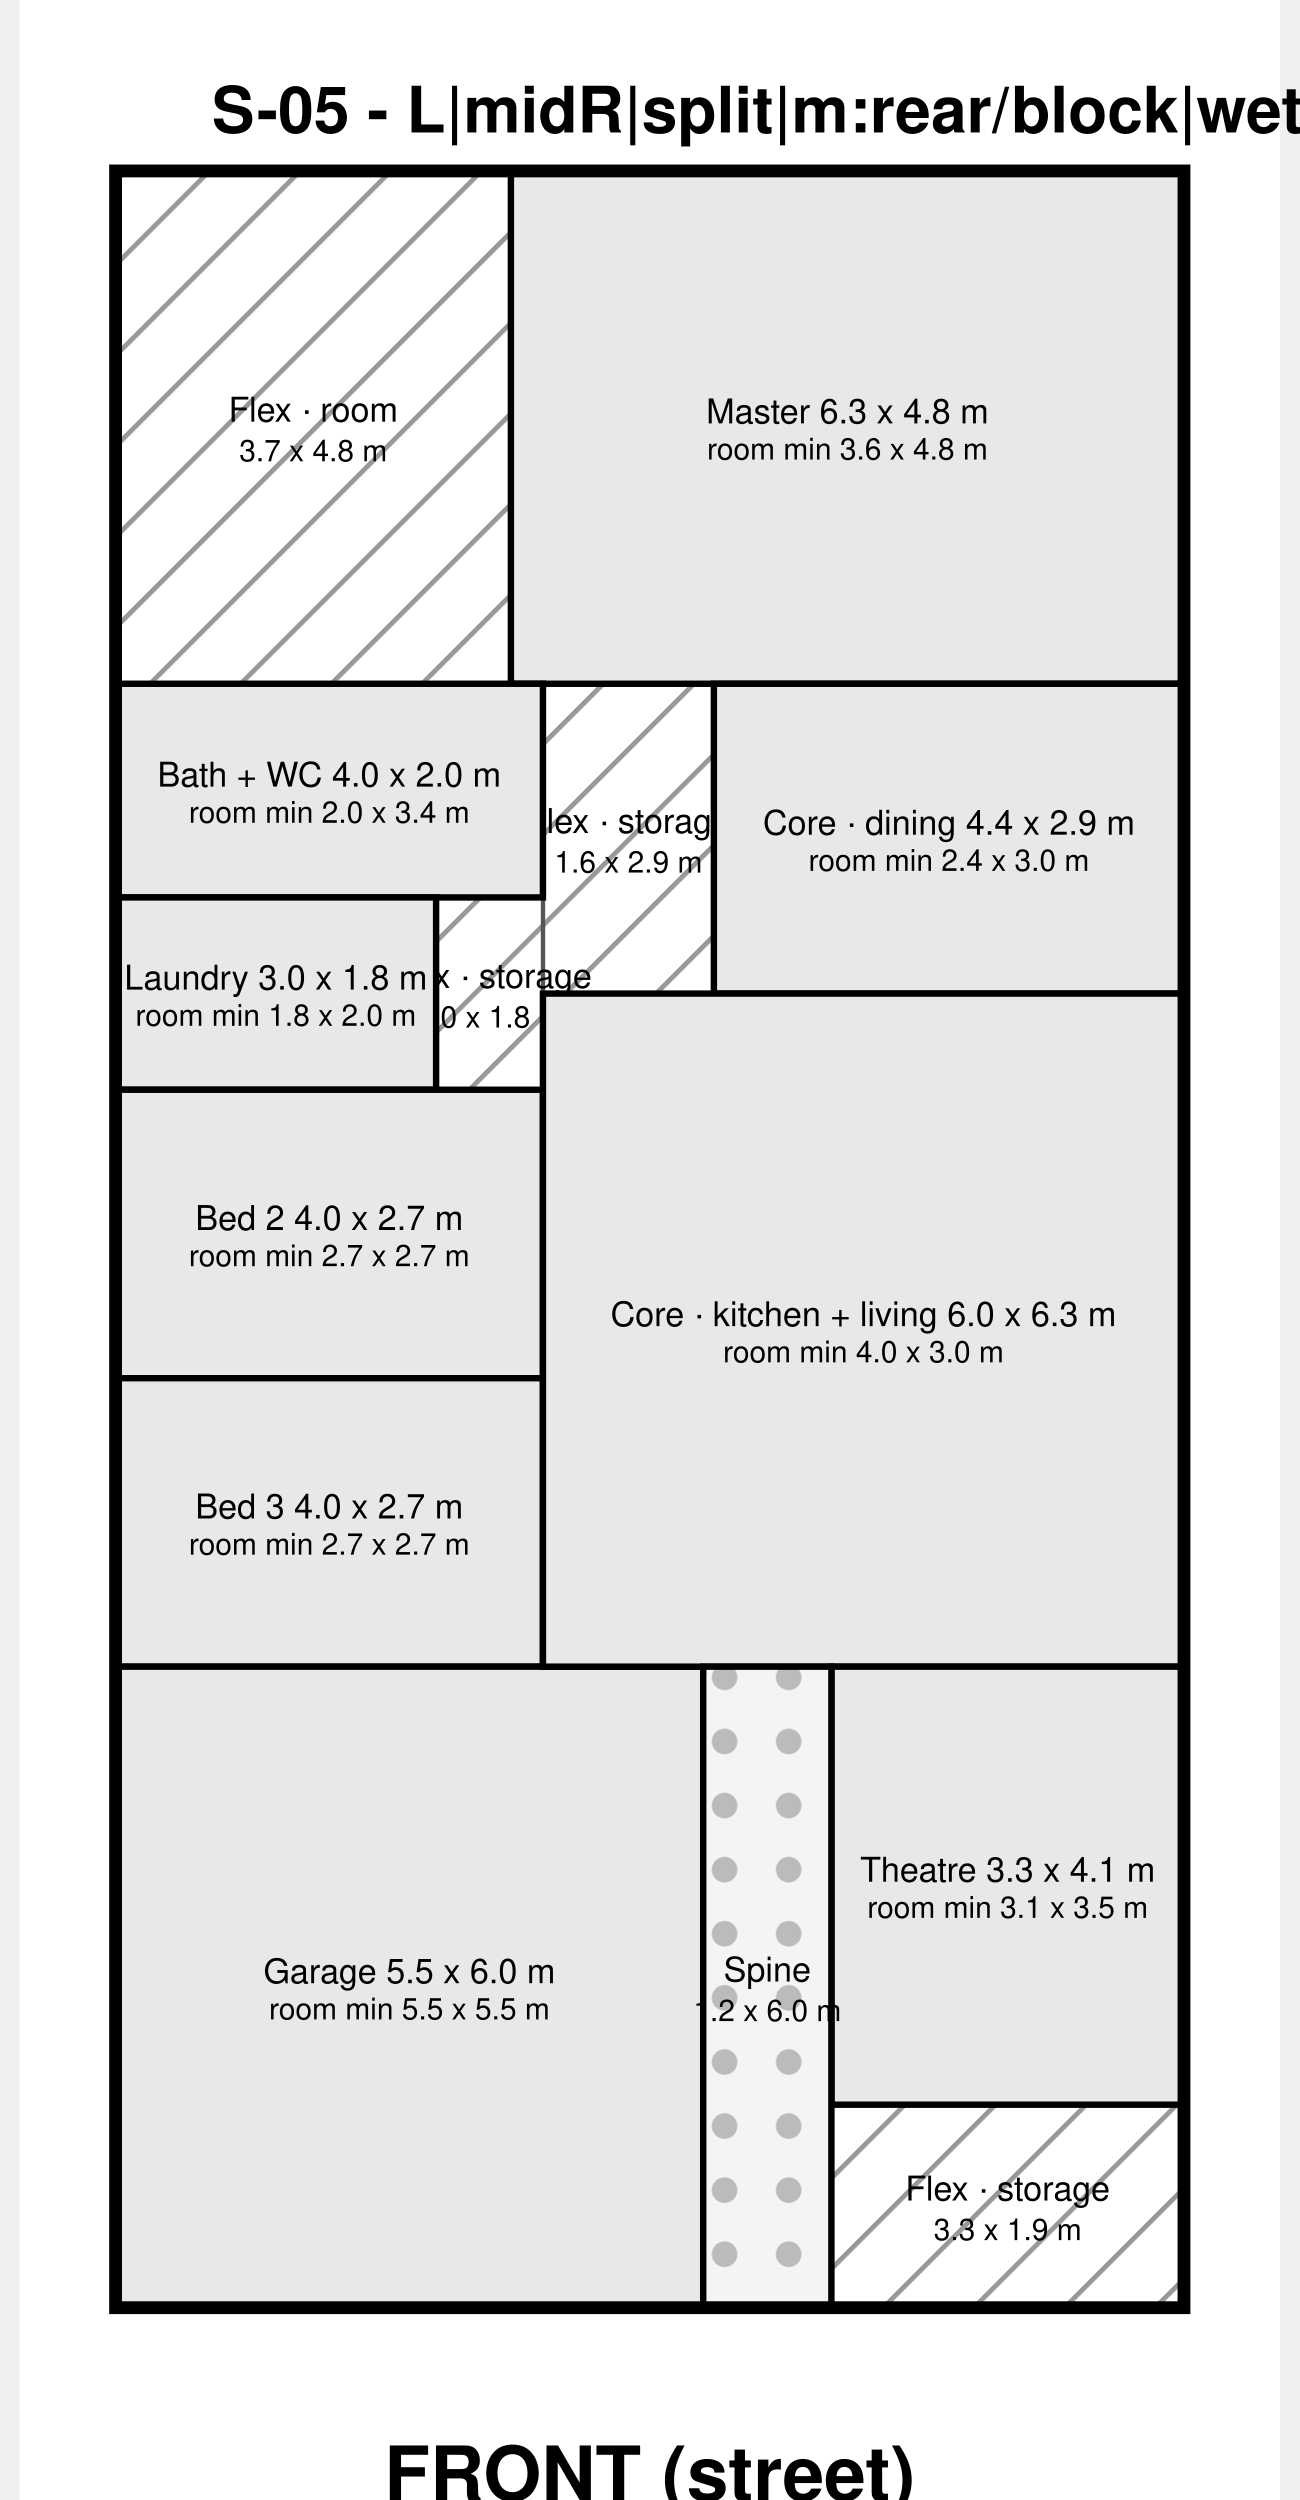
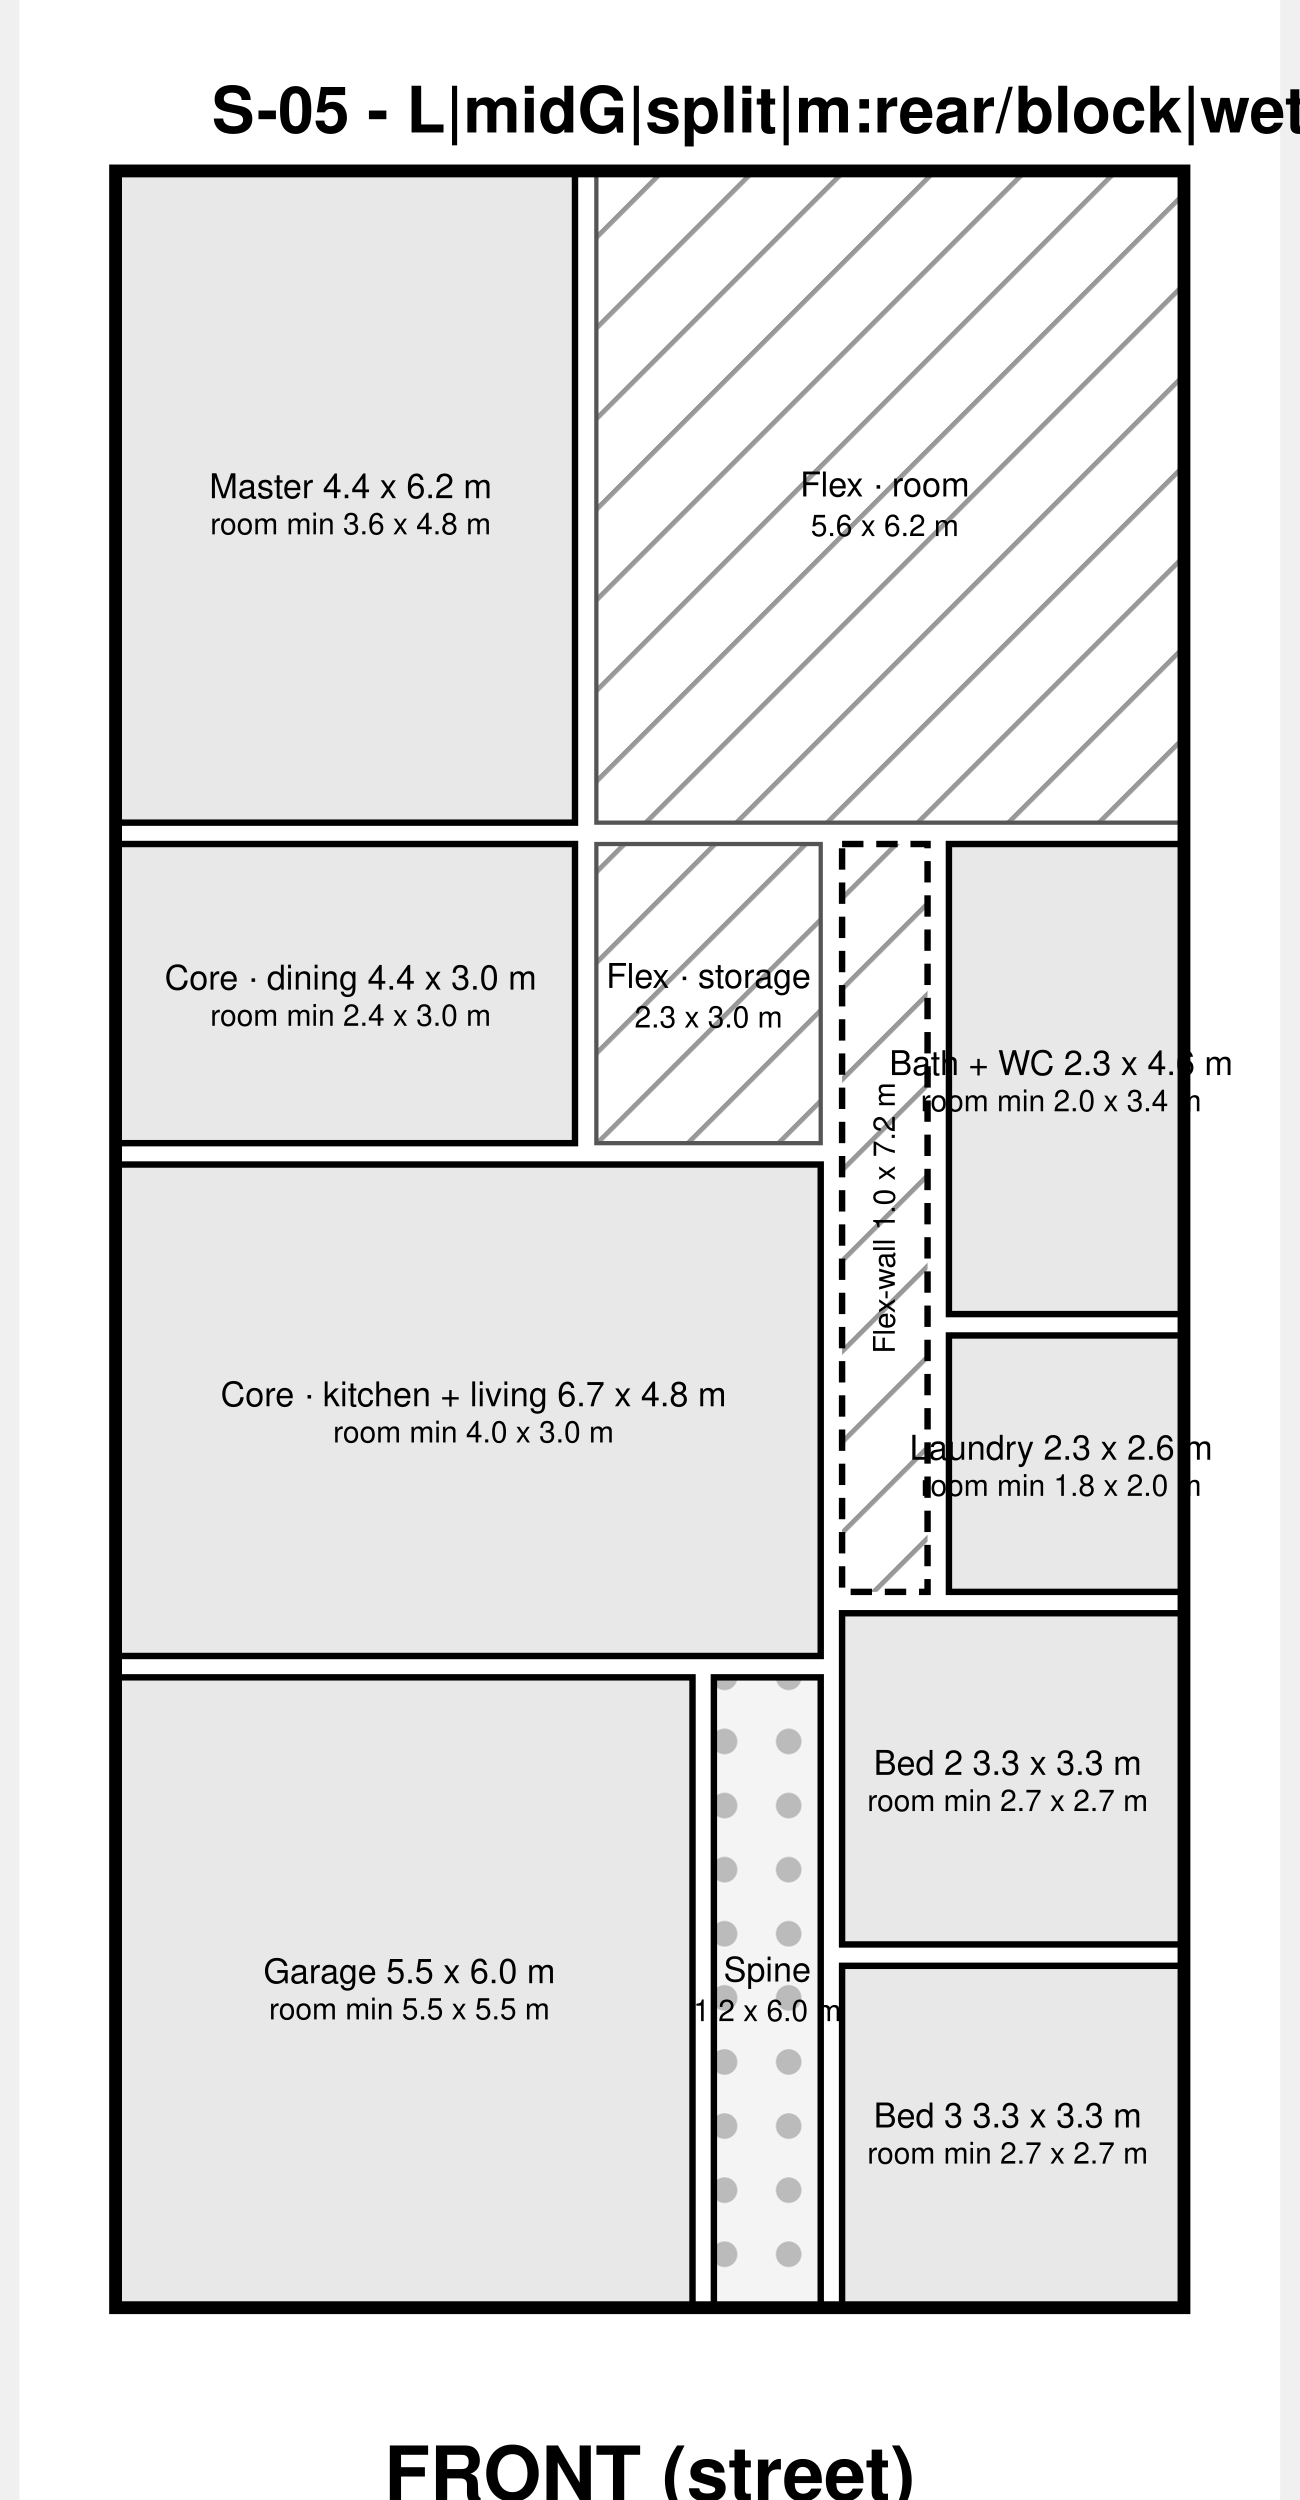
<svg xmlns="http://www.w3.org/2000/svg" width="590" height="1135" viewBox="-900 -1600 11800 23400" font-family="Helvetica, Arial, sans-serif" fill="#000">
  <defs>
    <pattern id="hatch" width="600" height="600" patternUnits="userSpaceOnUse" patternTransform="rotate(45)">
      <rect width="600" height="600" fill="#ffffff" />
      <line x1="0" y1="0" x2="0" y2="600" stroke="#999" stroke-width="90" />
    </pattern>
    <pattern id="hatch2" width="500" height="500" patternUnits="userSpaceOnUse" patternTransform="rotate(-45)">
      <rect width="500" height="500" fill="#ffffff" />
      <line x1="0" y1="0" x2="0" y2="500" stroke="#666" stroke-width="70" />
    </pattern>
    <pattern id="hatch3" width="600" height="600" patternUnits="userSpaceOnUse">
      <rect width="600" height="600" fill="#ffffff" />
      <line x1="0" y1="0" x2="0" y2="600" stroke="#aaa" stroke-width="60" />
      <line x1="0" y1="0" x2="600" y2="0" stroke="#aaa" stroke-width="60" />
    </pattern>
    <pattern id="dots" width="600" height="600" patternUnits="userSpaceOnUse">
      <rect width="600" height="600" fill="#f4f4f4" />
      <circle cx="300" cy="300" r="120" fill="#bbb" />
    </pattern>
  </defs>
  <rect x="-900" y="-1600" width="11800" height="23400" fill="#ffffff" />
-   <text x="900" y="-360" font-size="600" font-weight="bold">S-05 - L|midR|split|m:rear/block|wet:block|rr:FM|nofw|v0</text>
+   <text x="900" y="-360" font-size="600" font-weight="bold">S-05 - L|midG|split|m:rear/block|wet:block|rr:MF|fw|v0</text>
  <g>
-     <rect x="0" y="0" width="3700" height="4800" fill="url(#hatch)" stroke="#555" stroke-width="40" />
-     <text x="1850" y="2240" font-size="320" text-anchor="middle" dominant-baseline="middle">Flex · room</text>
-     <text x="1850" y="2624" font-size="280" text-anchor="middle" dominant-baseline="middle">3.7 x 4.8 m</text>
+     <rect x="4500" y="0" width="5500" height="6100" fill="url(#hatch)" stroke="#555" stroke-width="40" />
+     <text x="7200" y="2940" font-size="320" text-anchor="middle" dominant-baseline="middle">Flex · room</text>
+     <text x="7200" y="3324" font-size="280" text-anchor="middle" dominant-baseline="middle">5.6 x 6.2 m</text>
  </g>
  <g>
-     <rect x="4000" y="4800" width="1600" height="2900" fill="url(#hatch)" stroke="#555" stroke-width="40" />
-     <text x="4800" y="6090" font-size="320" text-anchor="middle" dominant-baseline="middle">Flex · storage</text>
-     <text x="4800" y="6474" font-size="280" text-anchor="middle" dominant-baseline="middle">1.6 x 2.9 m</text>
+     <rect x="4500" y="6300" width="2100" height="2800" fill="url(#hatch)" stroke="#555" stroke-width="40" />
+     <text x="5550" y="7540" font-size="320" text-anchor="middle" dominant-baseline="middle">Flex · storage</text>
+     <text x="5550" y="7924" font-size="280" text-anchor="middle" dominant-baseline="middle">2.3 x 3.0 m</text>
  </g>
  <g>
-     <rect x="3000" y="6800" width="1000" height="1800" fill="url(#hatch)" stroke="#555" stroke-width="40" />
-     <text x="3500" y="7540" font-size="320" text-anchor="middle" dominant-baseline="middle">Flex · storage</text>
-     <text x="3500" y="7924" font-size="280" text-anchor="middle" dominant-baseline="middle">1.0 x 1.8 m</text>
+     <rect x="0" y="0" width="4300" height="6100" fill="#e8e8e8" stroke="#000" stroke-width="60" />
+     <text x="2200" y="2956" font-size="320" text-anchor="middle" dominant-baseline="middle">Master 4.4 x 6.2 m</text>
+     <text x="2200" y="3308" font-size="280" text-anchor="middle" dominant-baseline="middle">room min 3.6 x 4.8 m</text>
  </g>
  <g>
-     <rect x="6700" y="18100" width="3300" height="1900" fill="url(#hatch)" stroke="#555" stroke-width="40" />
-     <text x="8350" y="18890" font-size="320" text-anchor="middle" dominant-baseline="middle">Flex · storage</text>
-     <text x="8350" y="19274" font-size="280" text-anchor="middle" dominant-baseline="middle">3.3 x 1.9 m</text>
+     <rect x="0" y="6300" width="4300" height="2800" fill="#e8e8e8" stroke="#000" stroke-width="60" />
+     <text x="2200" y="7556" font-size="320" text-anchor="middle" dominant-baseline="middle">Core · dining 4.4 x 3.0 m</text>
+     <text x="2200" y="7908" font-size="280" text-anchor="middle" dominant-baseline="middle">room min 2.4 x 3.0 m</text>
  </g>
  <g>
-     <rect x="3700" y="0" width="6300" height="4800" fill="#e8e8e8" stroke="#000" stroke-width="60" />
-     <text x="6850" y="2256" font-size="320" text-anchor="middle" dominant-baseline="middle">Master 6.3 x 4.8 m</text>
-     <text x="6850" y="2608" font-size="280" text-anchor="middle" dominant-baseline="middle">room min 3.6 x 4.8 m</text>
+     <rect x="0" y="9300" width="6600" height="4600" fill="#e8e8e8" stroke="#000" stroke-width="60" />
+     <text x="3350" y="11456" font-size="320" text-anchor="middle" dominant-baseline="middle">Core · kitchen + living 6.7 x 4.8 m</text>
+     <text x="3350" y="11808" font-size="280" text-anchor="middle" dominant-baseline="middle">room min 4.0 x 3.0 m</text>
  </g>
  <g>
-     <rect x="0" y="4800" width="4000" height="2000" fill="#e8e8e8" stroke="#000" stroke-width="60" />
-     <text x="2000" y="5656" font-size="320" text-anchor="middle" dominant-baseline="middle">Bath + WC 4.0 x 2.0 m</text>
-     <text x="2000" y="6008" font-size="280" text-anchor="middle" dominant-baseline="middle">room min 2.0 x 3.4 m</text>
-   </g>
-   <g>
-     <rect x="0" y="6800" width="3000" height="1800" fill="#e8e8e8" stroke="#000" stroke-width="60" />
-     <text x="1500" y="7556" font-size="320" text-anchor="middle" dominant-baseline="middle">Laundry 3.0 x 1.8 m</text>
-     <text x="1500" y="7908" font-size="280" text-anchor="middle" dominant-baseline="middle">room min 1.8 x 2.0 m</text>
-   </g>
-   <g>
-     <rect x="0" y="8600" width="4000" height="2700" fill="#e8e8e8" stroke="#000" stroke-width="60" />
-     <text x="2000" y="9806" font-size="320" text-anchor="middle" dominant-baseline="middle">Bed 2 4.0 x 2.7 m</text>
-     <text x="2000" y="10158" font-size="280" text-anchor="middle" dominant-baseline="middle">room min 2.7 x 2.7 m</text>
-   </g>
-   <g>
-     <rect x="0" y="11300" width="4000" height="2700" fill="#e8e8e8" stroke="#000" stroke-width="60" />
-     <text x="2000" y="12506" font-size="320" text-anchor="middle" dominant-baseline="middle">Bed 3 4.0 x 2.7 m</text>
-     <text x="2000" y="12858" font-size="280" text-anchor="middle" dominant-baseline="middle">room min 2.7 x 2.7 m</text>
-   </g>
-   <g>
-     <rect x="0" y="14000" width="5500" height="6000" fill="#e8e8e8" stroke="#000" stroke-width="60" />
+     <rect x="0" y="14100" width="5400" height="5900" fill="#e8e8e8" stroke="#000" stroke-width="60" />
    <text x="2750" y="16856" font-size="320" text-anchor="middle" dominant-baseline="middle">Garage 5.5 x 6.0 m</text>
    <text x="2750" y="17208" font-size="280" text-anchor="middle" dominant-baseline="middle">room min 5.5 x 5.5 m</text>
  </g>
  <g>
-     <rect x="5600" y="4800" width="4400" height="2900" fill="#e8e8e8" stroke="#000" stroke-width="60" />
-     <text x="7800" y="6106" font-size="320" text-anchor="middle" dominant-baseline="middle">Core · dining 4.4 x 2.9 m</text>
-     <text x="7800" y="6458" font-size="280" text-anchor="middle" dominant-baseline="middle">room min 2.4 x 3.0 m</text>
+     <rect x="6800" y="6300" width="800" height="7000" fill="url(#hatch)" stroke="#000" stroke-width="60" stroke-dasharray="200 120" />
+     <text transform="translate(7200 9800) rotate(-90)" font-size="280" text-anchor="middle" dominant-baseline="middle">Flex-wall 1.0 x 7.2 m</text>
  </g>
  <g>
-     <rect x="4000" y="7700" width="6000" height="6300" fill="#e8e8e8" stroke="#000" stroke-width="60" />
-     <text x="7000" y="10706" font-size="320" text-anchor="middle" dominant-baseline="middle">Core · kitchen + living 6.0 x 6.3 m</text>
-     <text x="7000" y="11058" font-size="280" text-anchor="middle" dominant-baseline="middle">room min 4.0 x 3.0 m</text>
+     <rect x="7800" y="6300" width="2200" height="4400" fill="#e8e8e8" stroke="#000" stroke-width="60" />
+     <text x="8850" y="8356" font-size="320" text-anchor="middle" dominant-baseline="middle">Bath + WC 2.3 x 4.6 m</text>
+     <text x="8850" y="8708" font-size="280" text-anchor="middle" dominant-baseline="middle">room min 2.0 x 3.4 m</text>
  </g>
  <g>
-     <rect x="6700" y="14000" width="3300" height="4100" fill="#e8e8e8" stroke="#000" stroke-width="60" />
-     <text x="8350" y="15906" font-size="320" text-anchor="middle" dominant-baseline="middle">Theatre 3.3 x 4.1 m</text>
-     <text x="8350" y="16258" font-size="280" text-anchor="middle" dominant-baseline="middle">room min 3.1 x 3.5 m</text>
+     <rect x="7800" y="10900" width="2200" height="2400" fill="#e8e8e8" stroke="#000" stroke-width="60" />
+     <text x="8850" y="11956" font-size="320" text-anchor="middle" dominant-baseline="middle">Laundry 2.3 x 2.6 m</text>
+     <text x="8850" y="12308" font-size="280" text-anchor="middle" dominant-baseline="middle">room min 1.8 x 2.0 m</text>
  </g>
  <g>
-     <rect x="5500" y="14000" width="1200" height="6000" fill="url(#dots)" stroke="#000" stroke-width="60" />
+     <rect x="6800" y="13500" width="3200" height="3100" fill="#e8e8e8" stroke="#000" stroke-width="60" />
+     <text x="8350" y="14906" font-size="320" text-anchor="middle" dominant-baseline="middle">Bed 2 3.3 x 3.3 m</text>
+     <text x="8350" y="15258" font-size="280" text-anchor="middle" dominant-baseline="middle">room min 2.7 x 2.7 m</text>
+   </g>
+   <g>
+     <rect x="6800" y="16800" width="3200" height="3200" fill="#e8e8e8" stroke="#000" stroke-width="60" />
+     <text x="8350" y="18206" font-size="320" text-anchor="middle" dominant-baseline="middle">Bed 3 3.3 x 3.3 m</text>
+     <text x="8350" y="18558" font-size="280" text-anchor="middle" dominant-baseline="middle">room min 2.7 x 2.7 m</text>
+   </g>
+   <g>
+     <rect x="5600" y="14100" width="1000" height="5900" fill="url(#dots)" stroke="#000" stroke-width="60" />
    <text x="6100" y="16840" font-size="320" text-anchor="middle" dominant-baseline="middle">Spine</text>
    <text x="6100" y="17224" font-size="280" text-anchor="middle" dominant-baseline="middle">1.2 x 6.0 m</text>
  </g>
  <rect x="0" y="0" width="10000" height="20000" fill="none" stroke="#000" stroke-width="120" />
  <text x="5000" y="21800" font-size="700" text-anchor="middle" font-weight="bold">FRONT (street)</text>
</svg>
